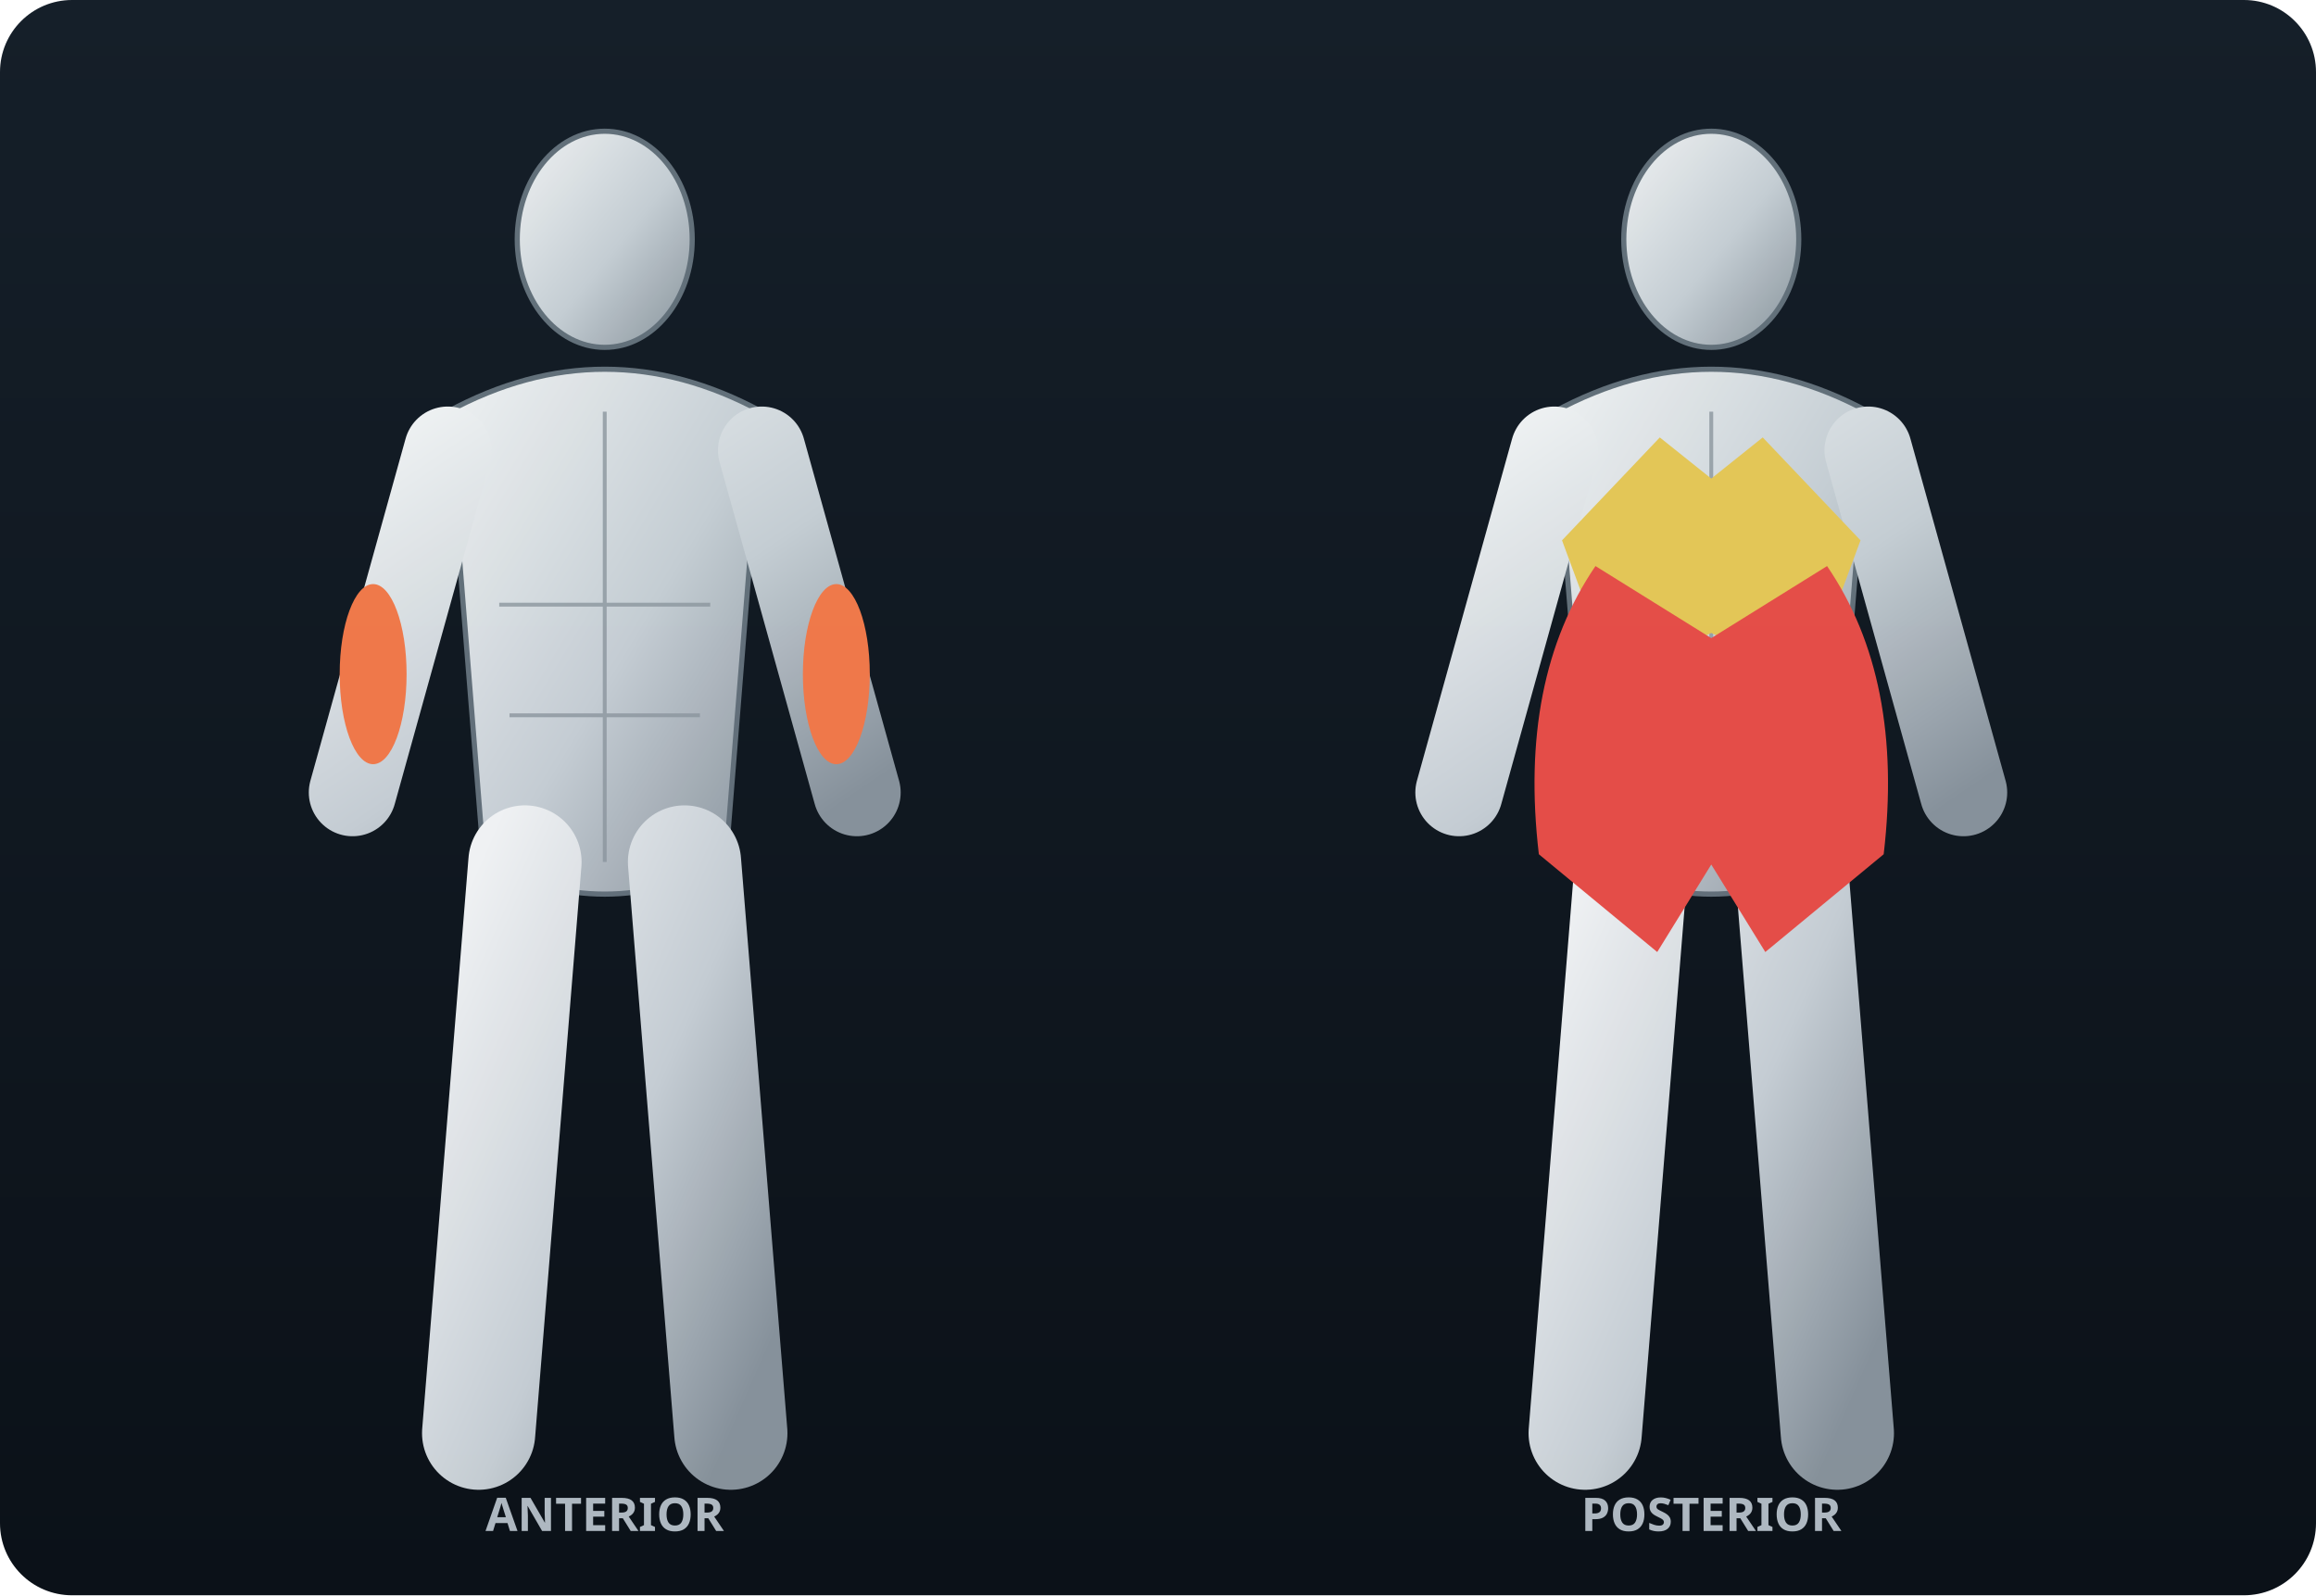
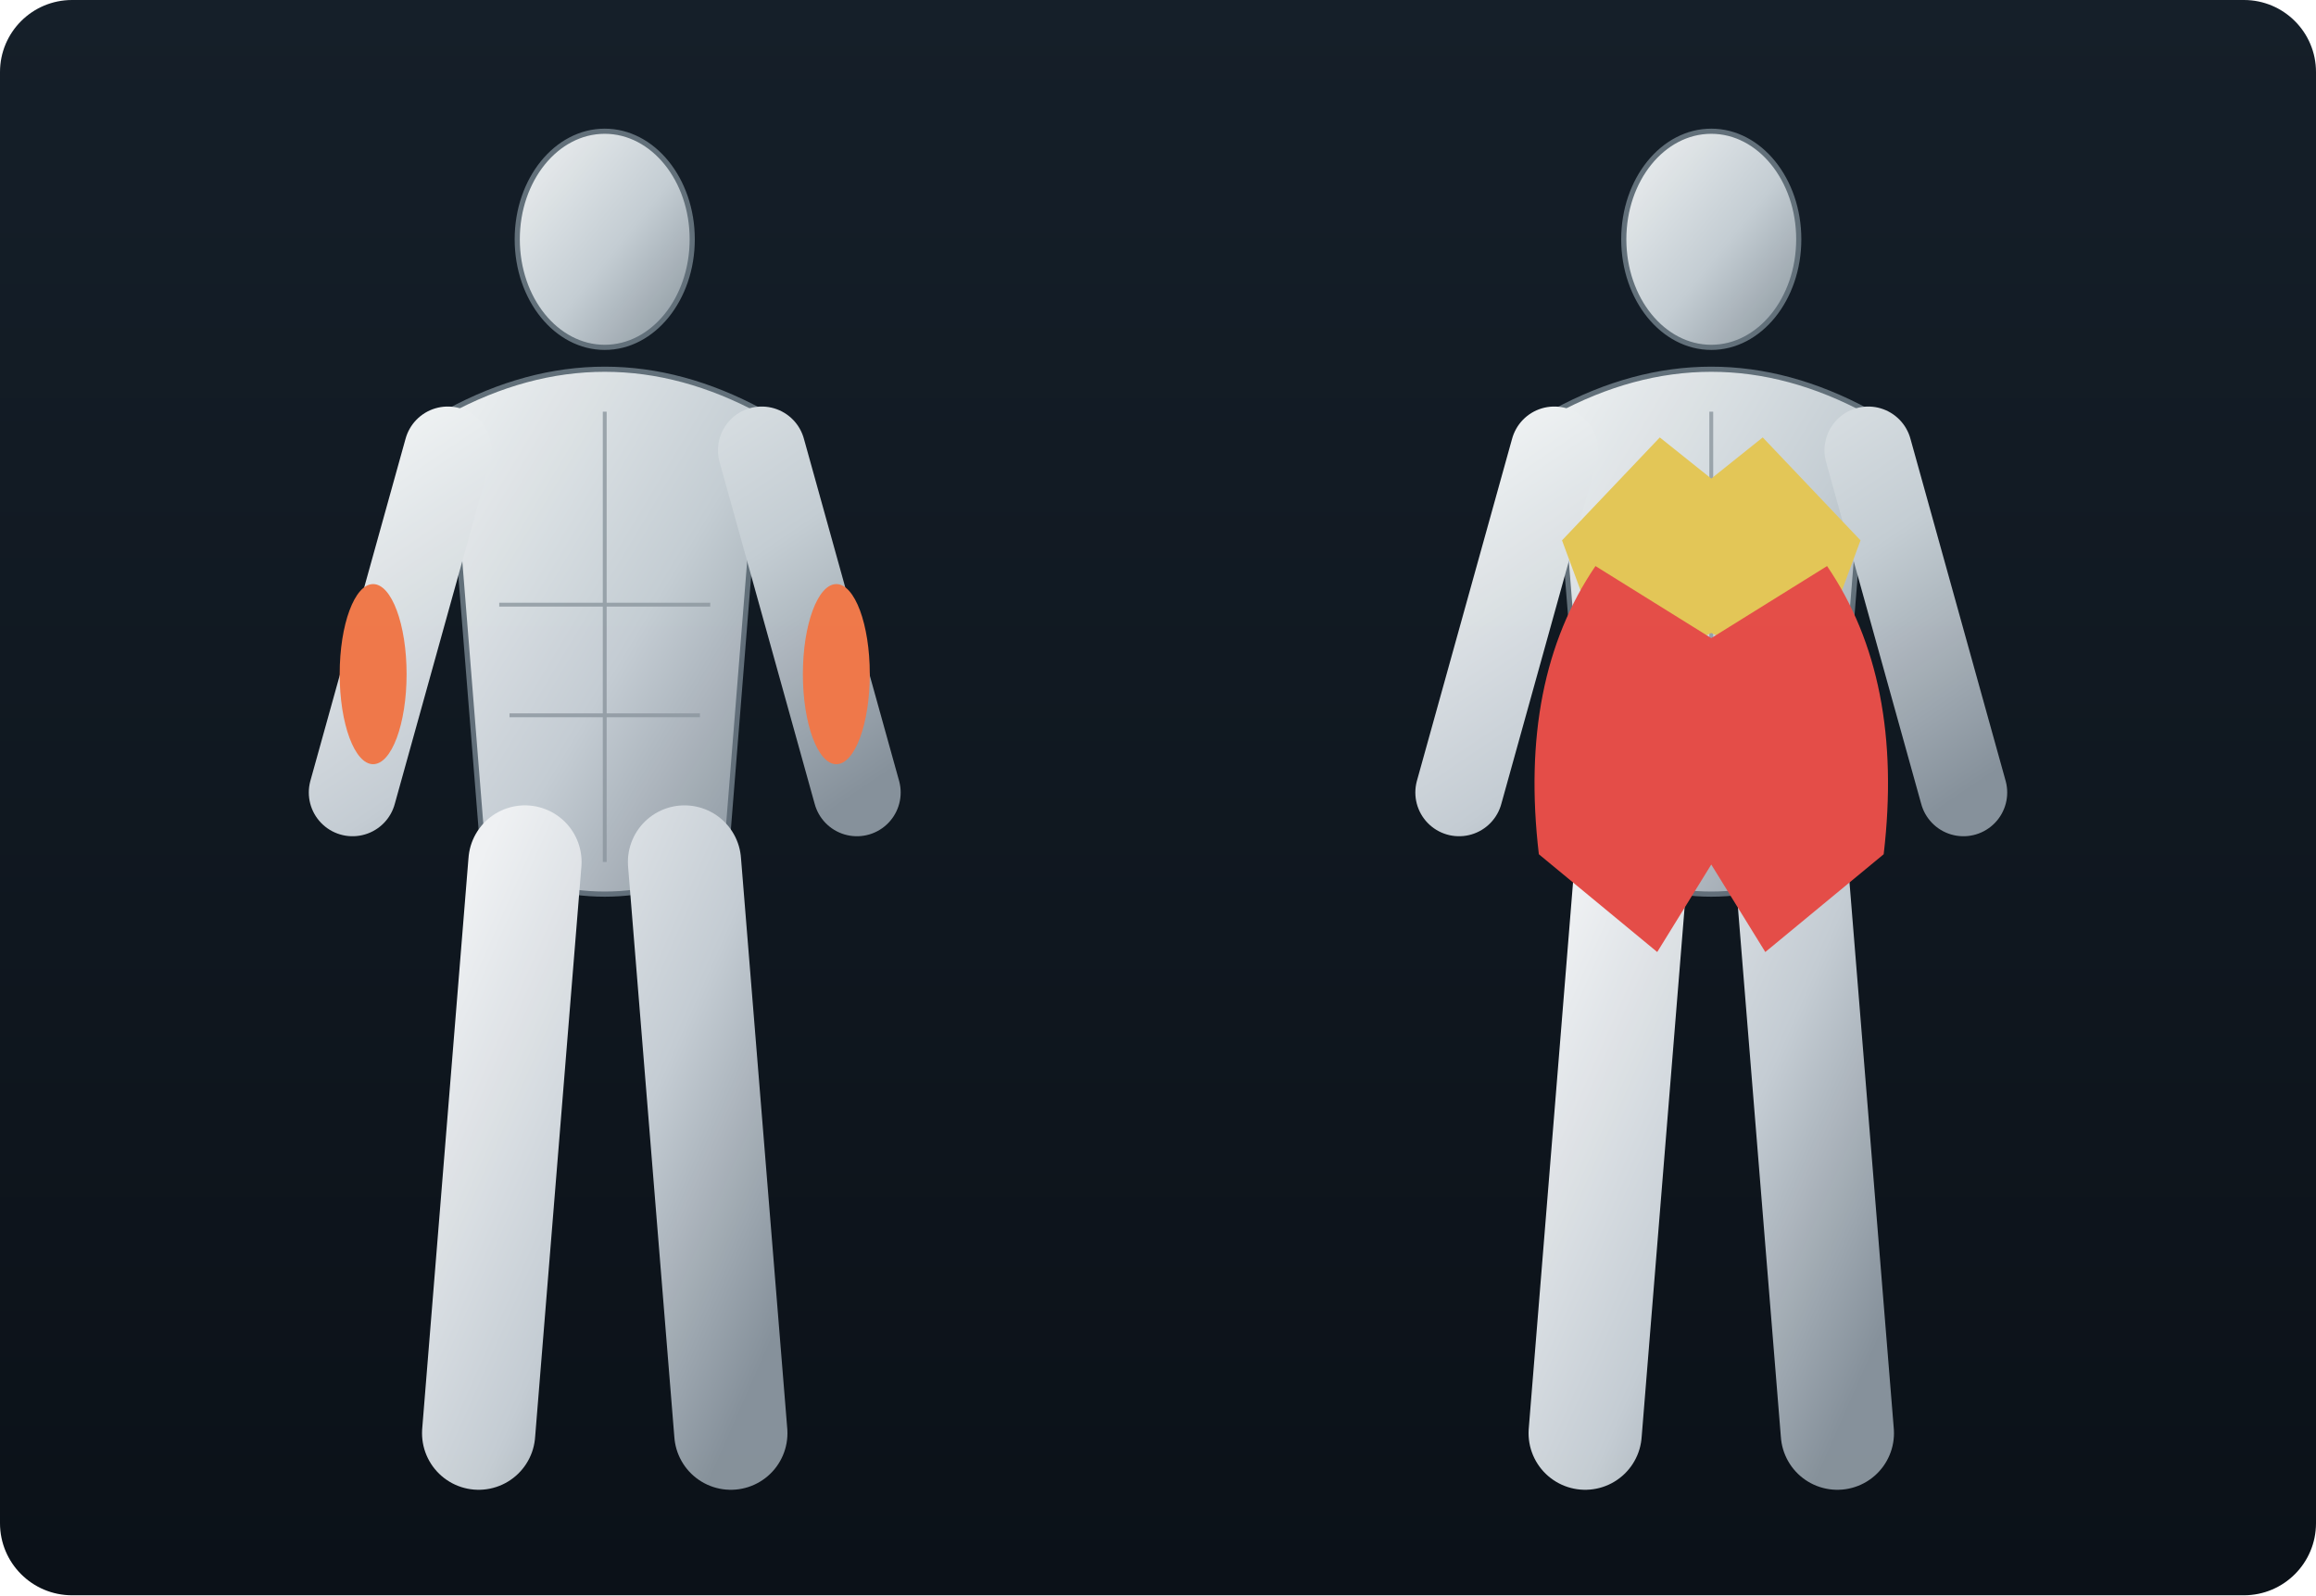
<svg xmlns="http://www.w3.org/2000/svg" width="900" height="620" viewBox="0 0 900 620" role="img" aria-label="Músculos trabajados · Jalón al pecho" data-style="anatomical-v2">
  <defs>
    <linearGradient id="mapbg" x2="0" y2="1">
      <stop stop-color="#151f29" />
      <stop offset="1" stop-color="#0b1118" />
    </linearGradient>
    <linearGradient id="skin" x2="1" y2="1">
      <stop stop-color="#f4f6f7" />
      <stop offset=".55" stop-color="#c8d0d6" />
      <stop offset="1" stop-color="#89949d" />
    </linearGradient>
  </defs>
  <rect width="900" height="620" rx="28" fill="url(#mapbg)" />
  <g opacity=".98">
    <ellipse cx="235" cy="93" rx="34" ry="42" fill="url(#skin)" stroke="#64717b" stroke-width="2" />
    <path d="M174 160Q235 127 296 160L282 335Q235 360 188 335Z" fill="url(#skin)" stroke="#64717b" stroke-width="2" />
    <path d="M174 175L137 308M296 175L333 308" stroke="url(#skin)" stroke-width="34" stroke-linecap="round" />
    <path d="M204 335L186 557M266 335L284 557" stroke="url(#skin)" stroke-width="44" stroke-linecap="round" />
    <path d="M235 160v175M194 235h82M198 278h74" stroke="#8d979f" stroke-width="1.5" opacity=".8" />
    <ellipse cx="665" cy="93" rx="34" ry="42" fill="url(#skin)" stroke="#64717b" stroke-width="2" />
    <path d="M604 160Q665 127 726 160L712 335Q665 360 618 335Z" fill="url(#skin)" stroke="#64717b" stroke-width="2" />
    <path d="M604 175L567 308M726 175L763 308" stroke="url(#skin)" stroke-width="34" stroke-linecap="round" />
    <path d="M634 335L616 557M696 335L714 557" stroke="url(#skin)" stroke-width="44" stroke-linecap="round" />
    <path d="M665 160v175M624 235h82M628 278h74" stroke="#8d979f" stroke-width="1.5" opacity=".8" />
    <ellipse cx="145" cy="262" rx="13" ry="35" fill="#f47a4a" />
    <ellipse cx="325" cy="262" rx="13" ry="35" fill="#f47a4a" />
    <path d="M645 170l-38 40 20 54 38-18 38 18 20-54-38-40-20 16z" fill="#e8c958" />
    <path d="M620 220q-30 44-22 112l46 38 21-34 21 34 46-38q8-68-22-112l-45 28z" fill="#e94f48" />
  </g>
-   <g fill="#aeb8c1" font-family="system-ui,sans-serif" font-size="18" font-weight="700">
-     <text x="235" y="595" text-anchor="middle">ANTERIOR</text>
-     <text x="665" y="595" text-anchor="middle">POSTERIOR</text>
-   </g>
</svg>
